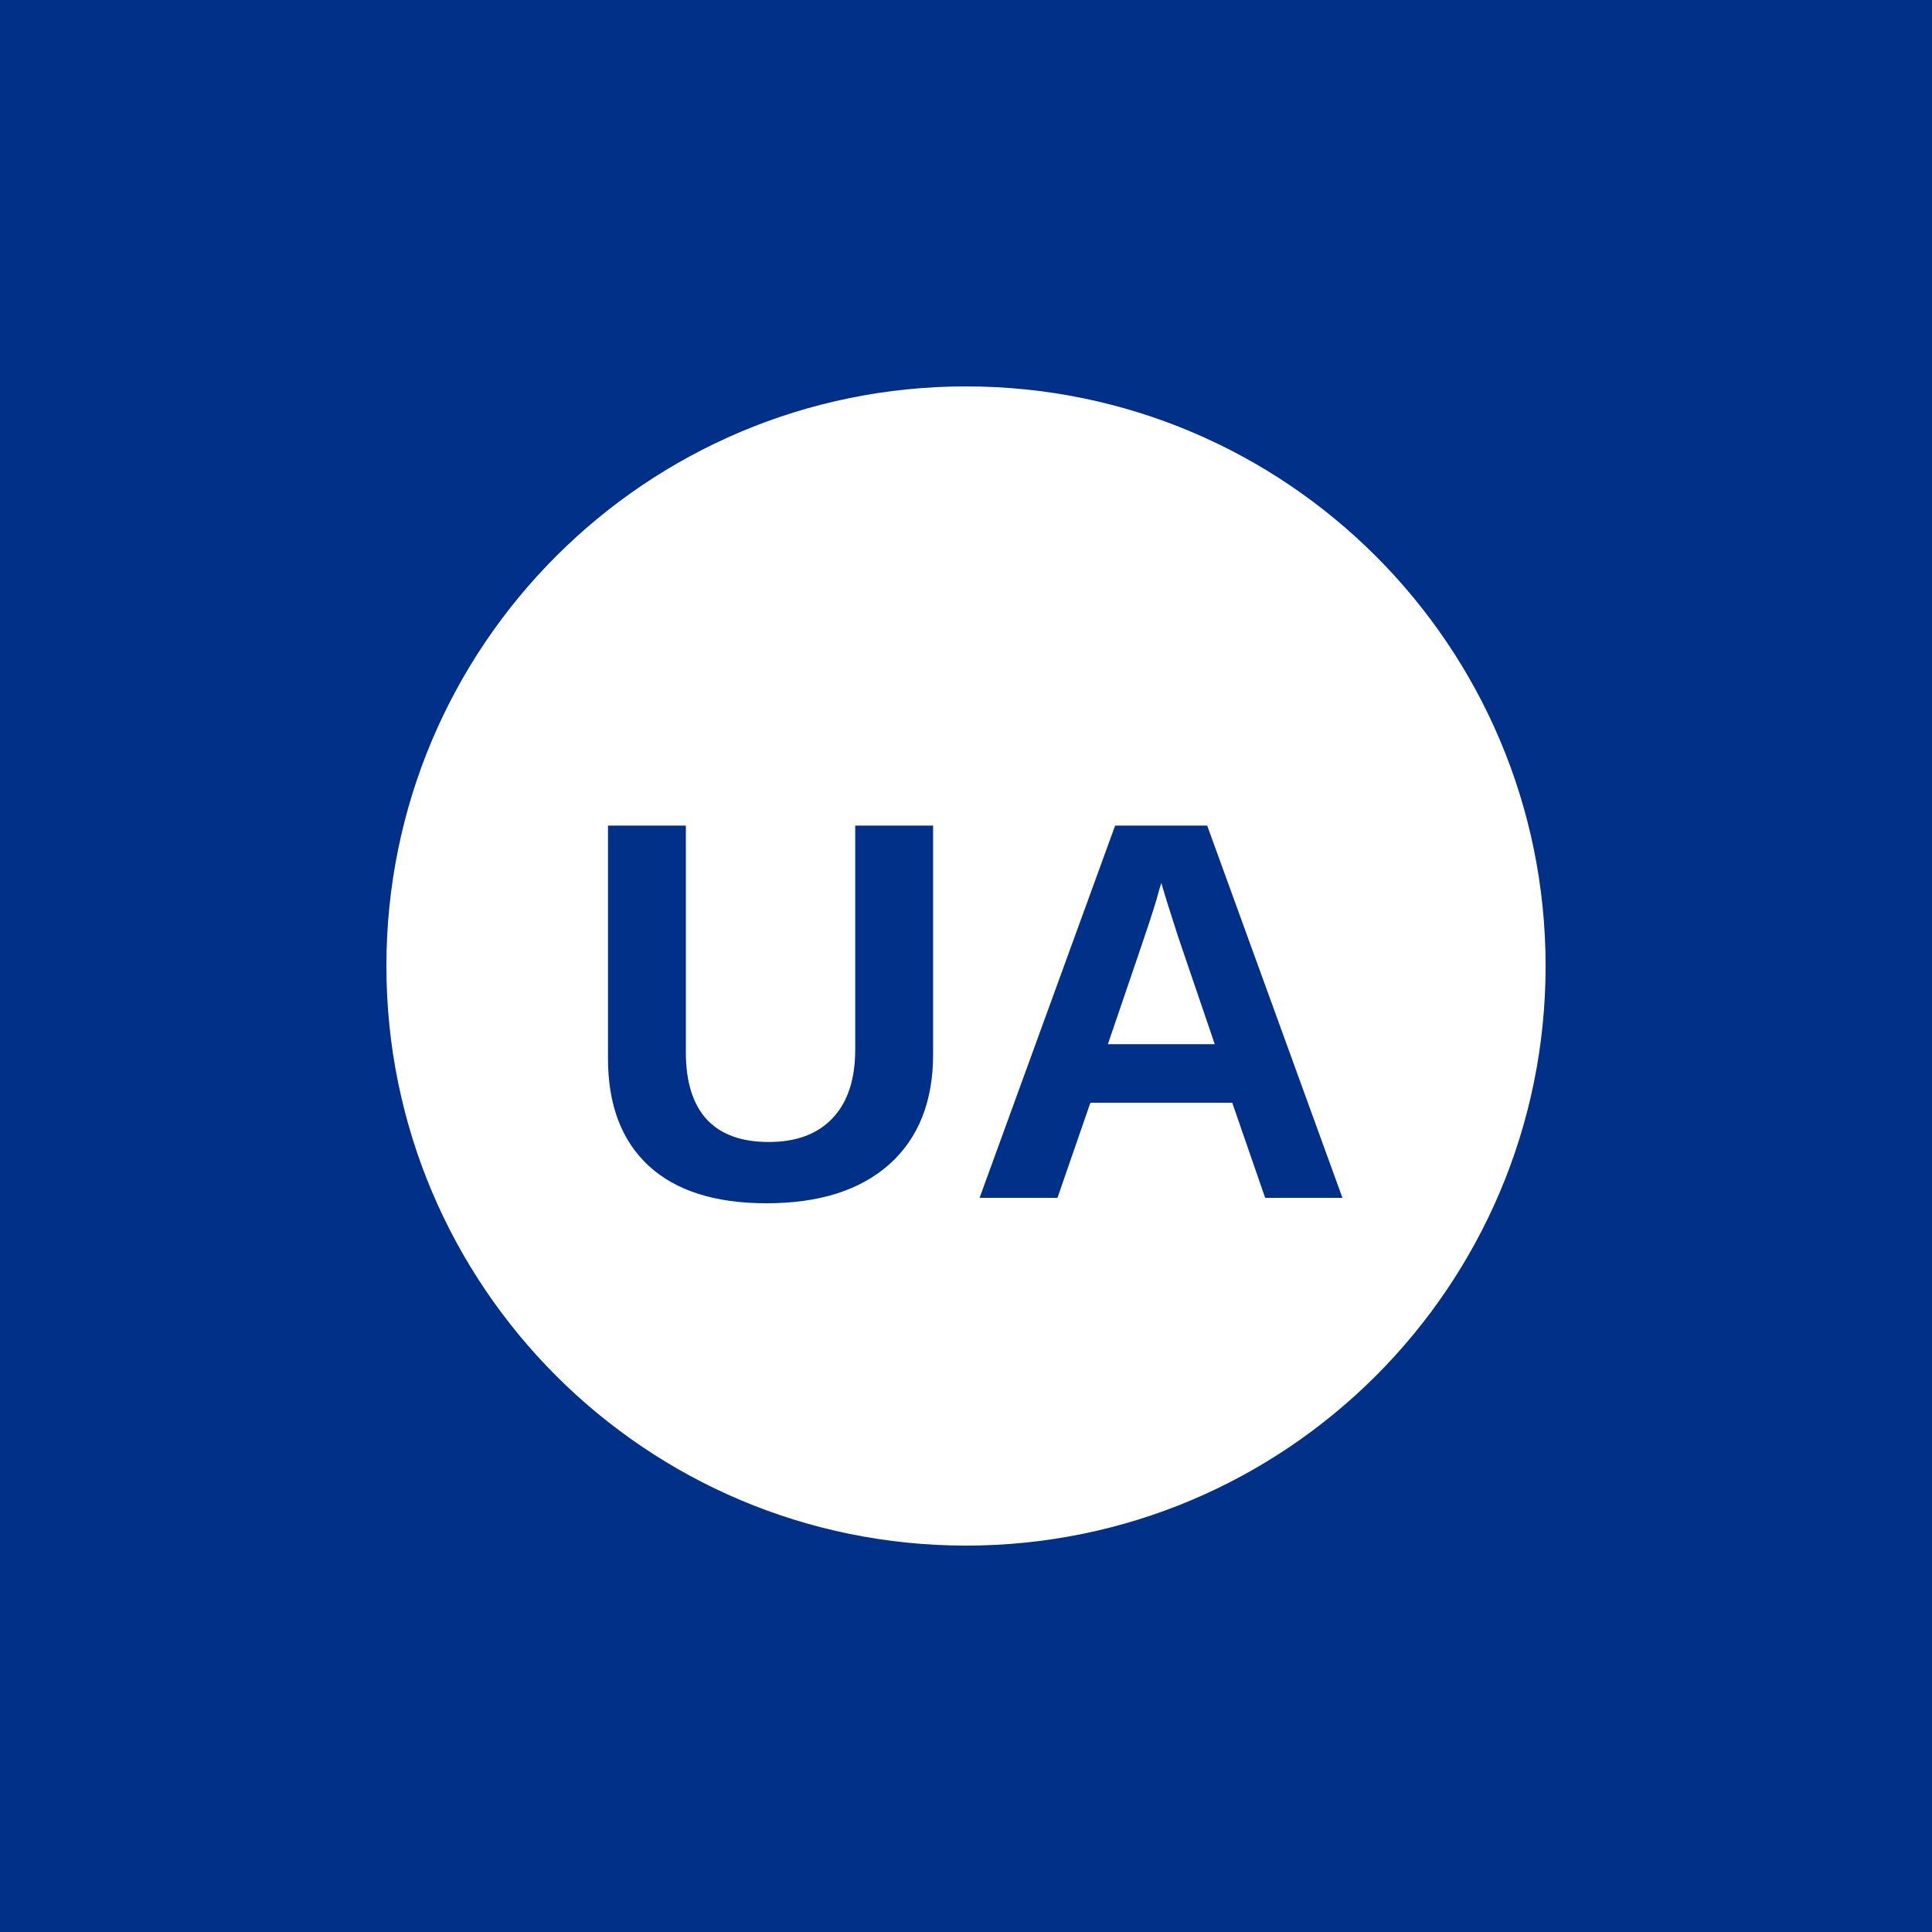
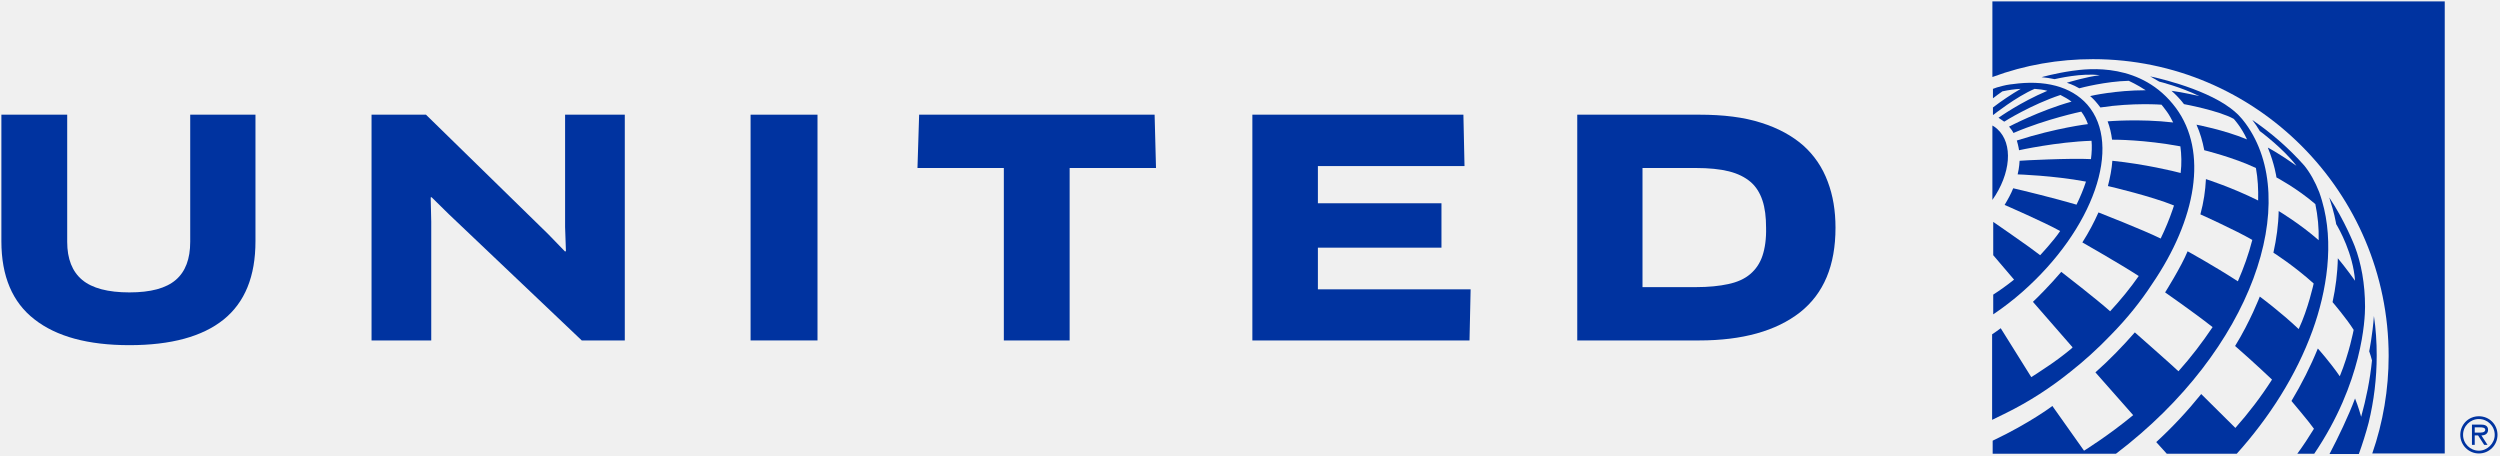
- <svg xmlns="http://www.w3.org/2000/svg" viewBox="0 0 100 100">
-   <rect width="100" height="100" fill="#003087" />
-   <circle cx="50" cy="50" r="30" fill="white" />
-   <text x="50" y="62" font-family="Arial" font-size="28" font-weight="bold" fill="#003087" text-anchor="middle">UA</text>
+ <svg xmlns="http://www.w3.org/2000/svg" viewBox="0 0 900.3 164">
+   <path fill="#0033A0" d="M892.7,162.3c-3.1,0-5.7-2.5-5.7-5.7c0-3.2,2.6-5.7,5.7-5.7c3.1,0,5.7,2.5,5.7,5.7  C898.4,159.7,895.7,162.3,892.7,162.3 M892.7,149.9c-3.8,0-6.7,3-6.7,6.7c0,3.7,3,6.7,6.7,6.7c3.7,0,6.7-3,6.7-6.7  C899.4,152.8,896.4,149.9,892.7,149.9" />
+   <path fill="#0033A0" d="M892.4,155.8h-1.2v-1.9h2c0.8,0,1.8,0.1,1.8,0.9C894.9,155.9,893.3,155.8,892.4,155.8 M896,154.8  c0-1.6-1.3-1.9-2.6-1.9h-3.2v7.3h1v-3.4h1.2l2.2,3.4h1.2l-2.2-3.4C894.9,156.8,896,156.2,896,154.8" />
+   <path fill="#0033A0" d="M849.5,163.4c1.3-3.6,2.5-7.4,3.5-11.2c1.9-7.8,2.9-16,2.9-24.2c0-4.8-0.3-9.5-1-14.2  c-0.5,6.8-1.7,12.7-1.7,12.7c0.3,0.9,0.8,2.4,1,3.3l0,0c-0.7,7-2.1,13.8-3.9,20.3c-0.9-3.3-2.1-6.4-2.2-6.6c0,0,0,0,0,0  c-2.4,6.4-6,13.9-9.2,20H849.5z" />
+   <path fill="#0033A0" d="M827.3,163.4h6.1c17.4-25.7,18.3-48.5,18.3-52.9c0-8.3-1.4-15.8-3.7-21.8c0,0-3.6-9.3-9.2-17.6  c0.6,1.9,1.8,5.6,2.4,9c0,0.2,0.1,0.4,0.1,0.6c1.1,1.8,6.1,10.7,6.8,20.4c0,0,0,0,0,0s-3.5-4.9-6.2-8.1c-0.1,5.3-0.8,10.7-1.9,15.8  c0,0,5.2,6.1,7.6,10c0,0-1.6,8.5-5,16.7c-3.5-5.1-7.9-10-7.9-10c-2.6,6.4-5.9,12.9-9.5,18.9c0,0,6.6,7.8,8.1,10  C831.4,157.5,829.5,160.4,827.3,163.4z" />
+   <path fill="#0033A0" d="M805.5,163.4c11.6-12.9,21.4-28.1,27.3-44.4c5.1-14.1,7.9-31.4,3.4-46.7c-0.3-1-0.6-2-1-3.1  c-1.5-3.8-3.3-7-5.4-9.6c-5.5-6.2-11.8-11.7-18.7-16.4c1,1.3,1.9,2.6,2.7,4c0,0,8.4,6.2,13.2,12.5c-6.2-4.4-9.7-6.2-10.2-6.5  c0,0,0,0-0.1,0c2.4,5.8,3.1,10.6,3.1,10.7c0,0,7.4,3.9,14,9.6c0.9,4.3,1.3,8.6,1.2,13c-6.7-5.9-14.4-10.5-14.4-10.5  c-0.1,5-0.8,10-1.9,15c0,0,7.3,4.6,14.5,11.1c0,0-2,9.2-5.4,16.4c-6.8-6.4-13.5-11.3-14-11.7c0,0-3.4,8.9-8.9,17.8  c6.9,6,13.3,12.1,13.3,12.1c-3.9,6.1-8.4,12-13.2,17.4l0,0l-12.3-12.2c-5,6.2-10.4,12-16.2,17.3c0.3,0.3,2.7,3,3.8,4.2H805.5z" />
+   <path fill="#0033A0" d="M808.7,44.5c-0.8-1.1-1.7-2.2-2.7-3.2c-0.9-0.9-1.8-1.6-2.7-2.3c-10.2-7.7-29-11.5-29-11.5  c1.8,1,3.3,1.9,3.3,1.9c0.1,0,7.7,1.9,14.4,5.2c0,0-6.1-1.4-10-1.9c1.6,1.4,3.2,3.1,4.5,4.8c0,0,12.5,2.3,17.9,5.3  c0,0,2.6,2.7,4.8,7.4c-8.5-3.5-18.2-5.3-18.2-5.3c1.3,2.9,2.2,6,2.8,9.2c0,0,10.6,2.6,18.6,6.4c0.7,3.8,0.9,7.7,0.8,11.7  c-9.4-4.7-18.8-7.7-18.8-7.7c-0.2,4.1-0.8,8.3-2,12.7c0,0,12.9,5.8,18.7,9.2c-1.3,5.1-3.1,10.1-5.2,14.9  c-8.8-5.7-18.1-10.8-18.1-10.8c-2.3,5.6-8.1,14.8-8.1,14.8l0,0v0l0,0c0.1,0.1,9.7,6.7,17.1,12.5c-3.7,5.5-7.8,10.9-12.3,15.9  c-1.5-1.5-15.7-14-15.7-14c-4.3,4.9-9,9.8-14.2,14.4c0,0,0,0,0,0l13.6,15.4c0,0,0,0,0,0l0,0c-8.8,7.3-17.7,12.8-17.7,12.8  l-11.4-16.1c0,0-8,6.1-21.5,12.5v4.7h44.4C811.4,125.9,829,72.3,808.7,44.5z" />
+   <path fill="#0033A0" d="M783.6,38.9c-12.3-16.6-31.6-14.2-37.3-13.4c-6.3,0.9-11.1,2.3-11.1,2.3c1.4,0.1,3.3,0.4,4.7,0.7  c1-0.2,9.9-2.3,16.3-1.4c0,0,0,0,0,0c-4.7,0.5-11.2,2.5-11.9,2.7c0,0,0,0,0,0c0,0,0,0,0,0c0.2,0.1,2.1,0.6,4.5,2  c0.7-0.2,9.5-2.5,17.8-2.7v0c0,0,3.1,1.4,6.1,3.4c-10.8,0-19.7,2-20,2.1c1.3,1.1,2.5,2.5,3.7,4.1c11.8-1.8,22-1,22-1s1.4,1.7,2,2.6  c0.8,1.1,1.6,2.6,2.2,3.8c-12.1-1.4-23.6-0.4-23.6-0.4c0.8,2.1,1.3,4.3,1.6,6.6c1.3,0,11.6,0,24.6,2.4c0.4,3,0.5,6.2,0.1,9.6  c-2.2-0.6-12.9-3.2-24.6-4.4c-0.2,2.9-0.8,6-1.6,9.1c1.3,0.3,15.7,3.7,23.8,7c-0.2,0.5-0.3,1-0.5,1.5c-1.2,3.5-2.6,6.9-4.3,10.4  c-6.5-3.2-22.4-9.4-22.4-9.4c-1.6,3.6-3.5,7.2-5.8,10.8c0,0,13.7,7.8,20.3,12.1c-3,4.3-6.5,8.6-10.3,12.7  c-4.8-4.3-16.7-13.5-17.6-14.2c-3.9,4.6-8.7,9.4-10.2,10.8l14.3,16.4c-0.1,0.1-0.3,0.2-0.4,0.4c-3.1,2.6-6.4,5-9.3,6.9  c-2.5,1.7-4.5,3-5.2,3.4c-0.2-0.3-9.5-15.2-11-17.6c-1,0.8-2.1,1.5-3.1,2.2v30.8c1.7-0.8,3.4-1.7,5.1-2.5c8.1-4,15.9-9,23.2-14.9  c4.7-3.7,9.6-8.1,14.4-13.1c5.8-5.9,10.8-12.1,14.9-18.4C791,78.9,795.2,54.6,783.6,38.9z" />
+   <path fill="#0033A0" d="M751.7,37.7c-5.9-6.7-15.6-9-26.9-7.4c-0.3,0-0.6,0.1-0.9,0.1c-0.9,0.1-1.7,0.3-2.6,0.5  c-1.7,0.4-2.9,0.8-3.6,1.1v3.4c1.1-0.9,2.3-1.7,3.4-2.5c2.3-0.5,4.5-0.8,6.6-0.9c-3.3,1.9-7,4.4-10,6.7v2.6l0.1,0.1  c0,0,8.3-6.6,14.9-9.4c1.6,0.1,3.1,0.3,4.6,0.7c-9.9,4.2-17.1,9.4-17.6,9.7c1,0.6,1.9,1.4,2.1,1.4c0.1-0.1,9.7-6.1,20.2-9.6  c1.4,0.7,2.8,1.5,4,2.4c-11.5,3.2-22.5,9-22.5,9c0.6,0.7,1.2,1.5,1.6,2.3c0.1,0,0.1-0.1,0.2-0.1c11.7-5,24.2-7.6,24.2-7.6  c1,1.3,1.8,2.8,2.4,4.5c0,0-11.2,1.3-25.6,5.9c0.6,2,0.8,3.5,0.8,3.5c0,0,13.6-3,26.1-3.4c0.2,2,0.1,4.3-0.2,6.6  c-7.4-0.4-25,0.5-25.7,0.6c0,0-0.1,2.5-0.7,4.9c0,0,12.9,0.4,24.6,2.6c-0.9,2.8-2.1,5.6-3.4,8.3c-7.8-2.3-19.7-5.2-22.8-5.9  c-0.8,2-1.9,4-3.1,6c0,0,14.5,6.3,20,9.4h0l0,0c-2.4,3.6-7.2,8.7-7.2,8.7c-1.4-1-2.7-2-3.9-2.9c-3.8-2.7-9.5-6.7-13-9.1  c0,0,0,0,0,0v12l7.5,8.8c-2.5,2-5,3.8-7.5,5.4v7.1c0.1-0.1,0.2-0.1,0.3-0.2c3.4-2.3,6.8-4.9,10.1-7.8  C753.9,82.6,764.5,52.4,751.7,37.7z" />
+   <path fill="#0033A0" d="M717.5,72c6.6-9.4,7.6-20.2,1.8-25.5c-0.5-0.5-1.1-0.9-1.8-1.3V72z" />
+   <path fill="#0033A0" d="M753.7,21.3c58.7,0,106.5,48,106.5,106.9c0,12-2,23.9-5.9,35.1h26.1V0.5H717.5v27.2l0.1,0  C729.2,23.4,741.4,21.3,753.7,21.3z" />
+   <path fill="#0033A0" d="M634.7,92.1c-0.9,2.7-2.4,4.9-4.4,6.6c-2,1.7-4.6,2.9-7.9,3.6c-3.2,0.7-7.1,1.1-11.7,1.1h-19.2V60.5h19.2  c4.7,0,8.7,0.4,11.9,1.2c3.2,0.8,5.8,2.1,7.8,3.8c2,1.7,3.4,4,4.3,6.7c0.9,2.7,1.3,6,1.3,9.8C636.1,86,635.6,89.4,634.7,92.1   M649.4,52.4c-4-3.5-9.1-6.3-15.2-8.2c-6.2-2-13.6-2.9-22.3-2.9H568v81.3h43.9c15.6,0,27.7-3.4,36.3-10.1  c8.6-6.8,12.8-16.9,12.8-30.5c0-6.1-0.9-11.6-2.8-16.6C656.3,60.3,653.4,56,649.4,52.4" />
+   <polygon fill="#0033A0" points="474.6,89.2 519.1,89.2 519.1,73.2 474.6,73.2 474.6,59.8 527.4,59.8 527,41.3 451,41.3 451,122.6   529.2,122.6 529.6,104.2 474.6,104.2" />
+   <polygon fill="#0033A0" points="331,41.3 330.4,60.5 361.5,60.5 361.5,122.6 385.2,122.6 385.2,60.5 416.3,60.5 415.8,41.3" />
+   <rect x="270.3" y="41.3" fill="#0033A0" width="24.1" height="81.3" />
+   <polygon fill="#0033A0" points="203.5,81.7 203.8,90.4 203.5,90.6 197.4,84.3 153.4,41.3 133.8,41.3 133.8,122.6 155.3,122.6   155.3,79.9 155.1,71.1 155.4,71 161.6,77.1 209.5,122.6 225,122.6 225,41.3 203.5,41.3" />
+   <path fill="#0033A0" d="M68.5,87.1c0,6.1-1.7,10.7-5.2,13.7c-3.5,3-9,4.5-16.7,4.5c-7.7,0-13.4-1.5-17-4.5c-3.6-3-5.4-7.6-5.4-13.7  V41.3H0.5v45.6c0,12.6,4,22,11.9,28.1c7.9,6.2,19.3,9.3,34.2,9.3c15,0,26.3-3.1,33.9-9.2C88.2,108.9,92,99.5,92,86.9V41.3H68.5  V87.1z" />
</svg>
